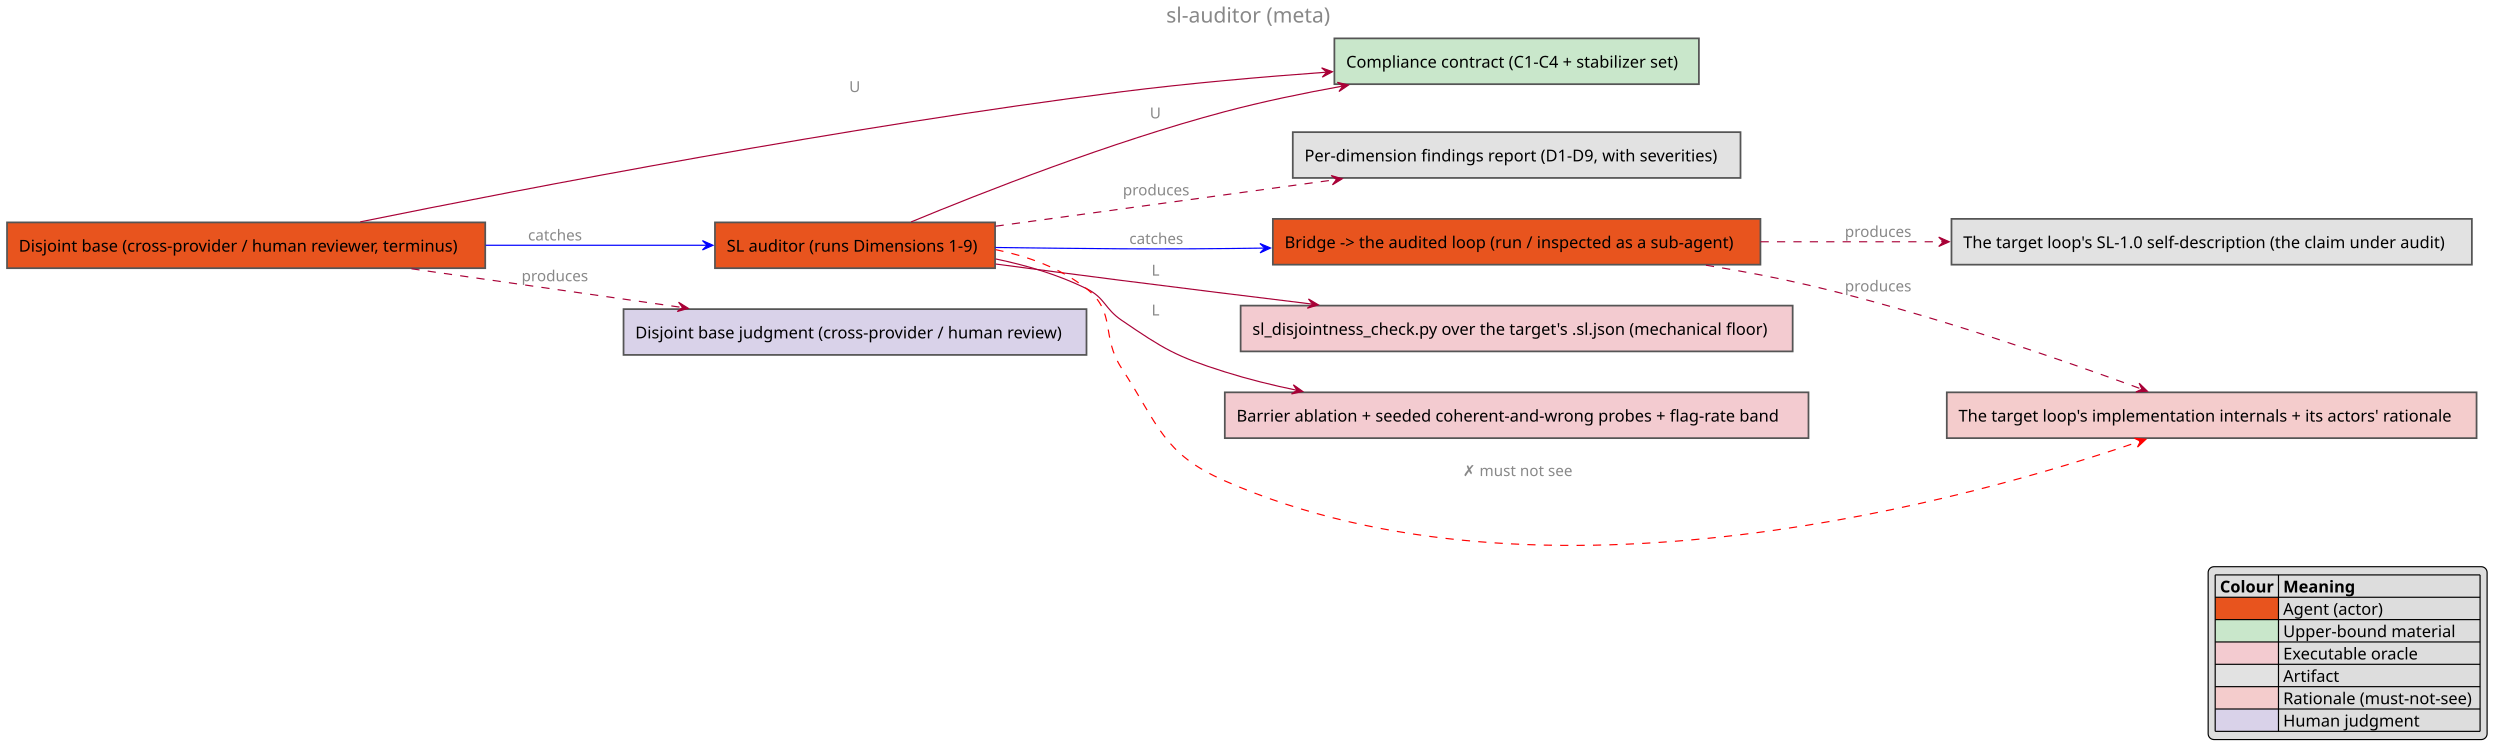
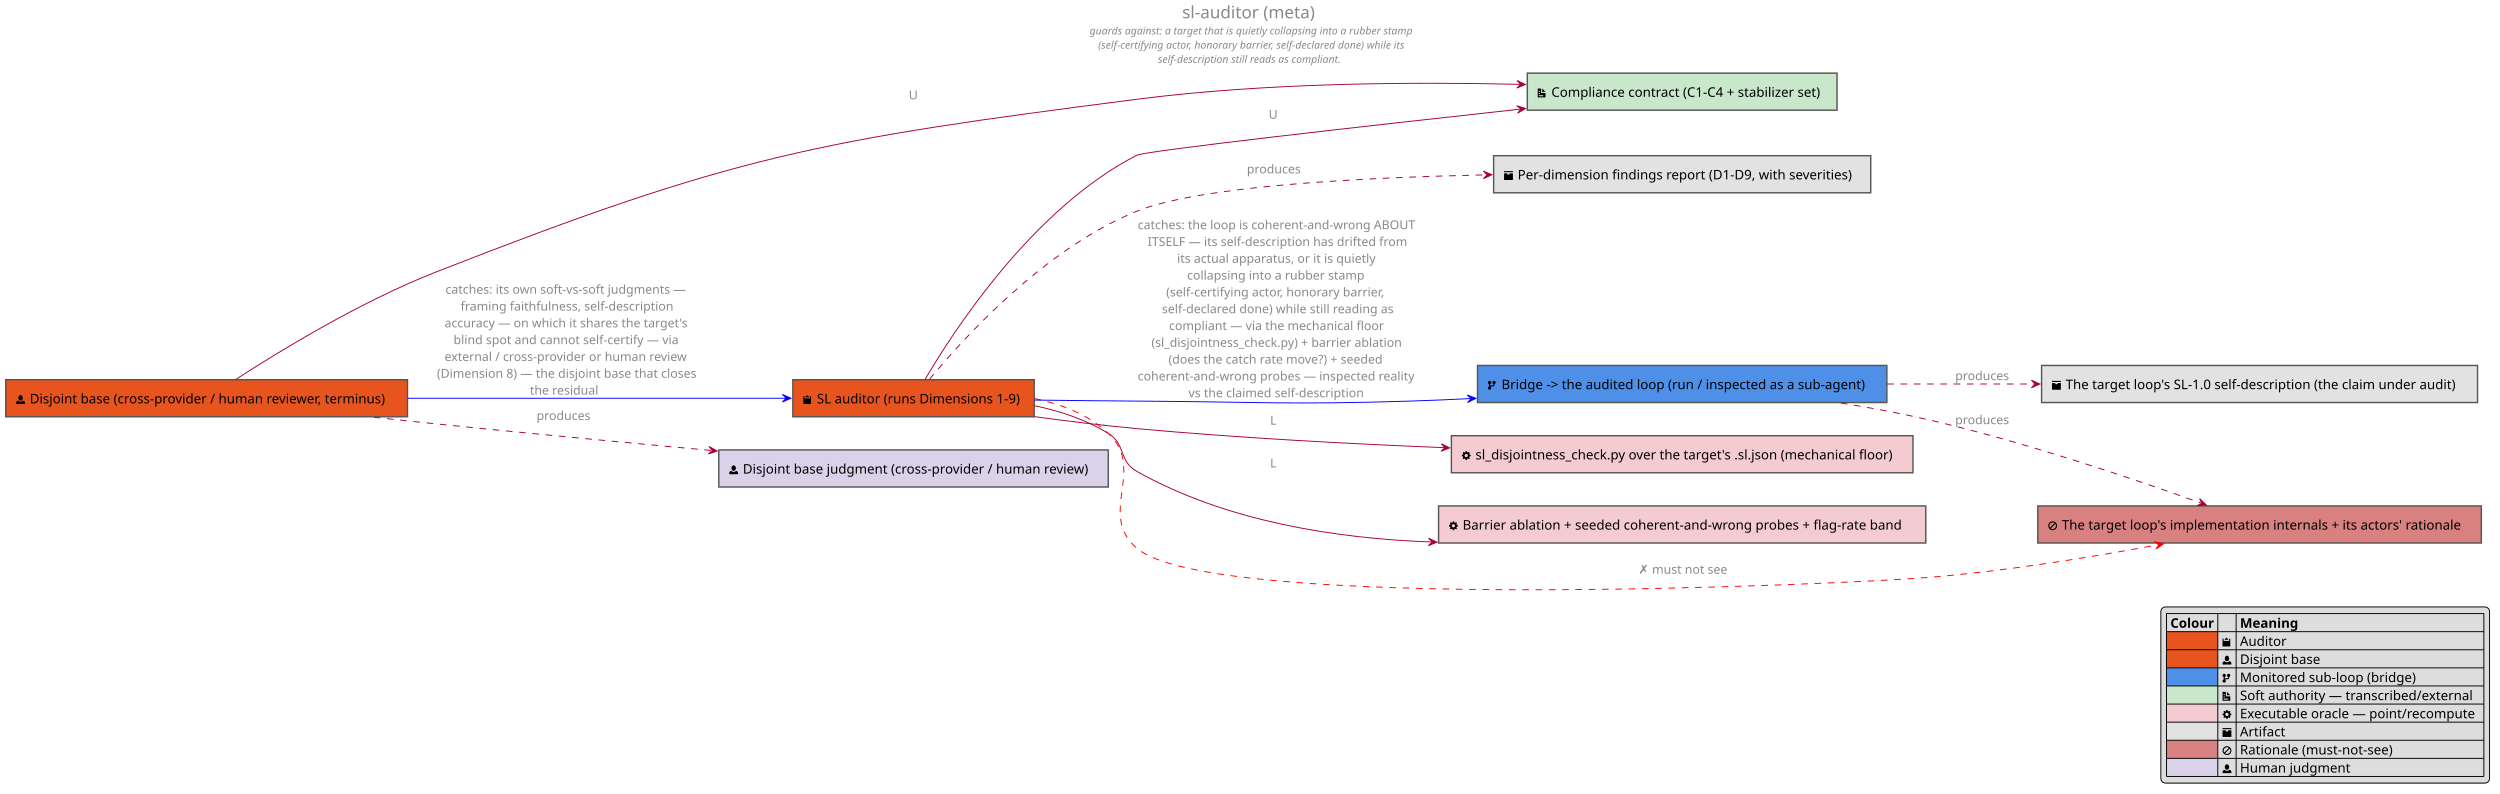
- <svg xmlns="http://www.w3.org/2000/svg" contentScriptType="application/ecmascript" contentStyleType="text/css" height="641px" preserveAspectRatio="none" style="width:2133px;height:641px;" version="1.1" viewBox="0 0 2133 641" width="2133px" zoomAndPan="magnify">
+ <svg xmlns="http://www.w3.org/2000/svg" contentScriptType="application/ecmascript" contentStyleType="text/css" height="836px" preserveAspectRatio="none" style="width:2634px;height:836px;" version="1.1" viewBox="0 0 2634 836" width="2634px" zoomAndPan="magnify">
  <defs />
  <g>
-     <text fill="#888888" font-family="sans-serif" font-size="18" lengthAdjust="spacingAndGlyphs" textLength="141" x="995" y="19.242">sl-auditor (meta)</text>
-     <rect fill="#E8541E" height="39.068" style="stroke: #555555; stroke-width: 1.5;" width="239" x="610" y="189.746" />
-     <text fill="#000000" font-family="sans-serif" font-size="14" lengthAdjust="spacingAndGlyphs" textLength="219" x="620" y="214.712">SL auditor (runs Dimensions 1-9)</text>
-     <rect fill="#E8541E" height="39.068" style="stroke: #555555; stroke-width: 1.5;" width="416" x="1086" y="186.746" />
-     <text fill="#000000" font-family="sans-serif" font-size="14" lengthAdjust="spacingAndGlyphs" textLength="396" x="1096" y="211.712">Bridge -&gt; the audited loop (run / inspected as a sub-agent)</text>
-     <rect fill="#E8541E" height="39.068" style="stroke: #555555; stroke-width: 1.5;" width="408" x="6" y="189.746" />
-     <text fill="#000000" font-family="sans-serif" font-size="14" lengthAdjust="spacingAndGlyphs" textLength="388" x="16" y="214.712">Disjoint base (cross-provider / human reviewer, terminus)</text>
-     <rect fill="#C9E7CB" height="39.068" style="stroke: #555555; stroke-width: 1.5;" width="311" x="1138.5" y="32.746" />
-     <text fill="#000000" font-family="sans-serif" font-size="14" lengthAdjust="spacingAndGlyphs" textLength="291" x="1148.5" y="57.712">Compliance contract (C1-C4 + stabilizer set)</text>
-     <rect fill="#F3CBD0" height="39.068" style="stroke: #555555; stroke-width: 1.5;" width="471" x="1058.5" y="260.746" />
-     <text fill="#000000" font-family="sans-serif" font-size="14" lengthAdjust="spacingAndGlyphs" textLength="451" x="1068.5" y="285.712">sl_disjointness_check.py over the target's .sl.json (mechanical floor)</text>
-     <rect fill="#F3CBD0" height="39.068" style="stroke: #555555; stroke-width: 1.5;" width="498" x="1045" y="334.746" />
-     <text fill="#000000" font-family="sans-serif" font-size="14" lengthAdjust="spacingAndGlyphs" textLength="478" x="1055" y="359.712">Barrier ablation + seeded coherent-and-wrong probes + flag-rate band</text>
-     <rect fill="#E2E2E2" height="39.068" style="stroke: #555555; stroke-width: 1.5;" width="444" x="1665" y="186.746" />
-     <text fill="#000000" font-family="sans-serif" font-size="14" lengthAdjust="spacingAndGlyphs" textLength="424" x="1675" y="211.712">The target loop's SL-1.0 self-description (the claim under audit)</text>
-     <rect fill="#F4CCCC" height="39.068" style="stroke: #555555; stroke-width: 1.5;" width="452" x="1661" y="334.746" />
-     <text fill="#000000" font-family="sans-serif" font-size="14" lengthAdjust="spacingAndGlyphs" textLength="432" x="1671" y="359.712">The target loop's implementation internals + its actors' rationale</text>
-     <rect fill="#E2E2E2" height="39.068" style="stroke: #555555; stroke-width: 1.5;" width="382" x="1103" y="112.746" />
-     <text fill="#000000" font-family="sans-serif" font-size="14" lengthAdjust="spacingAndGlyphs" textLength="362" x="1113" y="137.712">Per-dimension findings report (D1-D9, with severities)</text>
-     <rect fill="#D9D2E9" height="39.068" style="stroke: #555555; stroke-width: 1.5;" width="395" x="532" y="263.746" />
-     <text fill="#000000" font-family="sans-serif" font-size="14" lengthAdjust="spacingAndGlyphs" textLength="375" x="542" y="288.712">Disjoint base judgment (cross-provider / human review)</text>
-     <path d="M777.36,189.346 C838.09,164.196 947.76,121.116 1045,95.276 C1077.3,86.696 1112.44,79.396 1145.84,73.396 " fill="none" id="A_auditor-&gt;S_compliance_contract" style="stroke: #A80036; stroke-width: 1.0;" />
-     <polygon fill="#A80036" points="1150.56,72.556,1140.994,70.211,1145.639,73.44,1142.409,78.085,1150.56,72.556" style="stroke: #A80036; stroke-width: 1.0;" />
-     <text fill="#888888" font-family="sans-serif" font-size="13" lengthAdjust="spacingAndGlyphs" textLength="10" x="981" y="101.003">U</text>
-     <path d="M849.49,225.266 C884.15,229.866 922.08,234.836 957,239.276 C1009.94,246.016 1067.6,253.126 1119.97,259.506 " fill="none" id="A_auditor-&gt;S_disjointness_checker" style="stroke: #A80036; stroke-width: 1.0;" />
-     <polygon fill="#A80036" points="1124.82,260.096,1116.364,255.046,1119.856,259.497,1115.406,262.989,1124.82,260.096" style="stroke: #A80036; stroke-width: 1.0;" />
-     <text fill="#888888" font-family="sans-serif" font-size="13" lengthAdjust="spacingAndGlyphs" textLength="7" x="982.5" y="235.173">L</text>
-     <path d="M849.48,220.916 C875.9,226.406 903.12,234.466 927,246.276 C943.08,254.236 942.18,263.176 957,273.276 C993.13,297.906 1003.3,304.106 1045,317.276 C1064.74,323.506 1085.71,328.706 1106.76,333.036 " fill="none" id="A_auditor-&gt;S_calibration_probes" style="stroke: #A80036; stroke-width: 1.0;" />
-     <polygon fill="#A80036" points="1111.51,333.986,1103.476,328.289,1106.608,333,1101.898,336.132,1111.51,333.986" style="stroke: #A80036; stroke-width: 1.0;" />
-     <text fill="#888888" font-family="sans-serif" font-size="13" lengthAdjust="spacingAndGlyphs" textLength="7" x="982.5" y="269.173">L</text>
-     <path d="M849.45,192.996 C934.23,181.386 1048.92,165.686 1140.44,153.156 " fill="none" id="A_auditor-&gt;S_audit_report" style="stroke: #A80036; stroke-width: 1.0; stroke-dasharray: 7.0,7.0;" />
-     <polygon fill="#A80036" points="1145.21,152.506,1135.754,149.754,1140.255,153.179,1136.83,157.681,1145.21,152.506" style="stroke: #A80036; stroke-width: 1.0;" />
-     <text fill="#888888" font-family="sans-serif" font-size="13" lengthAdjust="spacingAndGlyphs" textLength="56" x="958" y="166.673">produces</text>
-     <path d="M1502.12,206.276 C1552.64,206.276 1606.95,206.276 1658.37,206.276 " fill="none" id="A_target_loop-&gt;S_target_self_description" style="stroke: #A80036; stroke-width: 1.0; stroke-dasharray: 7.0,7.0;" />
-     <polygon fill="#A80036" points="1663.11,206.276,1654.11,202.276,1658.11,206.276,1654.11,210.276,1663.11,206.276" style="stroke: #A80036; stroke-width: 1.0;" />
-     <text fill="#888888" font-family="sans-serif" font-size="13" lengthAdjust="spacingAndGlyphs" textLength="56" x="1574" y="202.173">produces</text>
-     <path d="M1455.49,226.266 C1484.77,231.026 1514.92,236.686 1543,243.276 C1644.88,267.186 1760,307.216 1827.6,332.106 " fill="none" id="A_target_loop-&gt;S_target_internals" style="stroke: #A80036; stroke-width: 1.0; stroke-dasharray: 7.0,7.0;" />
-     <polygon fill="#A80036" points="1832.17,333.796,1825.111,326.928,1827.479,332.065,1822.342,334.434,1832.17,333.796" style="stroke: #A80036; stroke-width: 1.0;" />
-     <text fill="#888888" font-family="sans-serif" font-size="13" lengthAdjust="spacingAndGlyphs" textLength="56" x="1574" y="248.633">produces</text>
-     <path d="M307.41,189.266 C449.14,160.566 722.33,107.886 957,78.276 C1013.87,71.096 1076.43,65.606 1131.98,61.566 " fill="none" id="A_disjoint_base-&gt;S_compliance_contract" style="stroke: #A80036; stroke-width: 1.0;" />
-     <polygon fill="#A80036" points="1136.86,61.206,1127.597,57.859,1131.873,61.563,1128.169,65.839,1136.86,61.206" style="stroke: #A80036; stroke-width: 1.0;" />
-     <text fill="#888888" font-family="sans-serif" font-size="13" lengthAdjust="spacingAndGlyphs" textLength="10" x="724.5" y="78.543">U</text>
-     <path d="M351.04,229.306 C422.81,239.566 510.14,252.056 582.71,262.426 " fill="none" id="A_disjoint_base-&gt;S_disjoint_review" style="stroke: #A80036; stroke-width: 1.0; stroke-dasharray: 7.0,7.0;" />
-     <polygon fill="#A80036" points="587.3,263.086,578.95,257.863,582.349,262.385,577.828,265.784,587.3,263.086" style="stroke: #A80036; stroke-width: 1.0;" />
-     <text fill="#888888" font-family="sans-serif" font-size="13" lengthAdjust="spacingAndGlyphs" textLength="56" x="445" y="239.953">produces</text>
-     <path d="M849.3,212.956 C877.04,218.616 904.9,228.746 927,246.276 C952.88,266.806 938.93,286.626 957,314.276 C988.66,362.736 992.02,386.966 1045,410.276 C1316.16,529.556 1684.38,425.166 1826.58,376.266 " fill="none" id="A_auditor-&gt;S_target_internals" style="stroke: #FF0000; stroke-width: 1.0; stroke-dasharray: 7.0,7.0;" />
-     <polygon fill="#FF0000" points="1830.93,374.756,1821.117,373.914,1826.204,376.388,1823.729,381.475,1830.93,374.756" style="stroke: #FF0000; stroke-width: 1.0;" />
-     <text fill="#888888" font-family="sans-serif" font-size="13" lengthAdjust="spacingAndGlyphs" textLength="92" x="1248" y="406.173">✗ must not see</text>
-     <path d="M849.22,211.146 C883.96,211.616 922,212.046 957,212.276 C996.46,212.536 1038.52,212.246 1079.05,211.666 " fill="none" id="A_auditor-&gt;A_target_loop" style="stroke: #0000FF; stroke-width: 1.0;" />
-     <polygon fill="#0000FF" points="1084.03,211.596,1074.963,207.751,1079.031,211.681,1075.1,215.75,1084.03,211.596" style="stroke: #0000FF; stroke-width: 1.0;" />
-     <text fill="#888888" font-family="sans-serif" font-size="13" lengthAdjust="spacingAndGlyphs" textLength="45" x="963.5" y="208.173">catches</text>
-     <path d="M414.42,209.276 C478.18,209.276 546.65,209.276 603.33,209.276 " fill="none" id="A_disjoint_base-&gt;A_auditor" style="stroke: #0000FF; stroke-width: 1.0;" />
-     <polygon fill="#0000FF" points="608.32,209.276,599.32,205.276,603.32,209.276,599.32,213.276,608.32,209.276" style="stroke: #0000FF; stroke-width: 1.0;" />
-     <text fill="#888888" font-family="sans-serif" font-size="13" lengthAdjust="spacingAndGlyphs" textLength="45" x="450.5" y="205.173">catches</text>
-     <rect fill="#DDDDDD" height="147.475" rx="5" ry="5" style="stroke: #000000; stroke-width: 1.0;" width="238" x="1884" y="483.516" />
-     <text fill="#000000" font-family="sans-serif" font-size="14" font-weight="bold" lengthAdjust="spacingAndGlyphs" textLength="46" x="1894" y="505.482">Colour</text>
-     <text fill="#000000" font-family="sans-serif" font-size="14" font-weight="bold" lengthAdjust="spacingAndGlyphs" textLength="60" x="1948" y="505.482">Meaning</text>
-     <rect fill="#E8541E" height="19.068" style="stroke: none; stroke-width: 1.0;" width="54" x="1890" y="509.584" />
-     <text fill="#000000" font-family="sans-serif" font-size="14" lengthAdjust="spacingAndGlyphs" textLength="0" x="1894" y="524.55" />
-     <text fill="#000000" font-family="sans-serif" font-size="14" lengthAdjust="spacingAndGlyphs" textLength="86" x="1948" y="524.55">Agent (actor)</text>
-     <rect fill="#C9E7CB" height="19.068" style="stroke: none; stroke-width: 1.0;" width="54" x="1890" y="528.652" />
-     <text fill="#000000" font-family="sans-serif" font-size="14" lengthAdjust="spacingAndGlyphs" textLength="0" x="1894" y="543.618" />
-     <text fill="#000000" font-family="sans-serif" font-size="14" lengthAdjust="spacingAndGlyphs" textLength="151" x="1948" y="543.618">Upper-bound material</text>
-     <rect fill="#F3CBD0" height="19.068" style="stroke: none; stroke-width: 1.0;" width="54" x="1890" y="547.72" />
-     <text fill="#000000" font-family="sans-serif" font-size="14" lengthAdjust="spacingAndGlyphs" textLength="0" x="1894" y="562.686" />
-     <text fill="#000000" font-family="sans-serif" font-size="14" lengthAdjust="spacingAndGlyphs" textLength="118" x="1948" y="562.686">Executable oracle</text>
-     <rect fill="#E2E2E2" height="19.068" style="stroke: none; stroke-width: 1.0;" width="54" x="1890" y="566.788" />
-     <text fill="#000000" font-family="sans-serif" font-size="14" lengthAdjust="spacingAndGlyphs" textLength="0" x="1894" y="581.753" />
-     <text fill="#000000" font-family="sans-serif" font-size="14" lengthAdjust="spacingAndGlyphs" textLength="49" x="1948" y="581.753">Artifact</text>
-     <rect fill="#F4CCCC" height="19.068" style="stroke: none; stroke-width: 1.0;" width="54" x="1890" y="585.855" />
-     <text fill="#000000" font-family="sans-serif" font-size="14" lengthAdjust="spacingAndGlyphs" textLength="0" x="1894" y="600.821" />
-     <text fill="#000000" font-family="sans-serif" font-size="14" lengthAdjust="spacingAndGlyphs" textLength="164" x="1948" y="600.821">Rationale (must-not-see)</text>
-     <rect fill="#D9D2E9" height="19.068" style="stroke: none; stroke-width: 1.0;" width="54" x="1890" y="604.923" />
-     <text fill="#000000" font-family="sans-serif" font-size="14" lengthAdjust="spacingAndGlyphs" textLength="0" x="1894" y="619.889" />
-     <text fill="#000000" font-family="sans-serif" font-size="14" lengthAdjust="spacingAndGlyphs" textLength="119" x="1948" y="619.889">Human judgment</text>
-     <line style="stroke: #000000; stroke-width: 1.0;" x1="1890" x2="2116" y1="490.516" y2="490.516" />
-     <line style="stroke: #000000; stroke-width: 1.0;" x1="1890" x2="2116" y1="509.584" y2="509.584" />
-     <line style="stroke: #000000; stroke-width: 1.0;" x1="1890" x2="2116" y1="528.652" y2="528.652" />
-     <line style="stroke: #000000; stroke-width: 1.0;" x1="1890" x2="2116" y1="547.72" y2="547.72" />
-     <line style="stroke: #000000; stroke-width: 1.0;" x1="1890" x2="2116" y1="566.788" y2="566.788" />
-     <line style="stroke: #000000; stroke-width: 1.0;" x1="1890" x2="2116" y1="585.855" y2="585.855" />
-     <line style="stroke: #000000; stroke-width: 1.0;" x1="1890" x2="2116" y1="604.923" y2="604.923" />
-     <line style="stroke: #000000; stroke-width: 1.0;" x1="1890" x2="2116" y1="623.991" y2="623.991" />
-     <line style="stroke: #000000; stroke-width: 1.0;" x1="1890" x2="1890" y1="490.516" y2="623.991" />
-     <line style="stroke: #000000; stroke-width: 1.0;" x1="1944" x2="1944" y1="490.516" y2="623.991" />
-     <line style="stroke: #000000; stroke-width: 1.0;" x1="2116" x2="2116" y1="490.516" y2="623.991" />
+     <text fill="#888888" font-family="sans-serif" font-size="18" lengthAdjust="spacingAndGlyphs" textLength="141" x="1245.5" y="19.242">sl-auditor (meta)</text>
+     <text fill="#888888" font-family="sans-serif" font-size="11" font-style="italic" lengthAdjust="spacingAndGlyphs" textLength="336" x="1148" y="36.275">guards against: a target that is quietly collapsing into a rubber stamp</text>
+     <text fill="#888888" font-family="sans-serif" font-size="11" font-style="italic" lengthAdjust="spacingAndGlyphs" textLength="318" x="1157" y="51.257">(self-certifying actor, honorary barrier, self-declared done) while its</text>
+     <text fill="#888888" font-family="sans-serif" font-size="11" font-style="italic" lengthAdjust="spacingAndGlyphs" textLength="192" x="1220" y="66.239">self-description still reads as compliant.</text>
+     <rect fill="#E8541E" height="39.068" style="stroke: #555555; stroke-width: 1.5;" width="254.333" x="835.33" y="400.051" />
+     <path d="M850.413,416.286 C850.087,416.286 849.83,416.543 849.83,416.869 L849.83,417.453 L848.955,417.453 C848.792,417.453 848.663,417.581 848.663,417.744 L848.663,418.619 L852.163,418.619 L852.163,417.744 C852.163,417.581 852.035,417.453 851.872,417.453 L850.997,417.453 L850.997,416.869 C850.997,416.543 850.74,416.286 850.413,416.286 M846.622,417.453 C846.458,417.453 846.33,417.581 846.33,417.744 L846.33,425.328 C846.33,425.491 846.458,425.619 846.622,425.619 L854.205,425.619 C854.368,425.619 854.497,425.491 854.497,425.328 L854.497,417.744 C854.497,417.581 854.368,417.453 854.205,417.453 L853.33,417.453 L853.33,419.786 L847.497,419.786 L847.497,417.453 L846.622,417.453 " fill="#000000" style="stroke: ; stroke-width: 0.0; stroke-dasharray: ;" />
+     <text fill="#000000" font-family="sans-serif" font-size="14" lengthAdjust="spacingAndGlyphs" textLength="219" x="860.663" y="425.017">SL auditor (runs Dimensions 1-9)</text>
+     <rect fill="#4E8FE8" height="39.068" style="stroke: #555555; stroke-width: 1.5;" width="431.333" x="1556.67" y="385.051" />
+     <path d="M1569.42,401.286 C1568.454,401.286 1567.67,402.07 1567.67,403.036 C1567.67,403.801 1568.153,404.438 1568.837,404.676 L1568.837,407.229 C1568.153,407.467 1567.67,408.104 1567.67,408.869 C1567.67,409.835 1568.454,410.619 1569.42,410.619 C1570.386,410.619 1571.17,409.835 1571.17,408.869 C1571.17,408.175 1570.772,407.585 1570.185,407.301 C1570.29,407.196 1570.425,407.119 1570.587,407.119 L1572.92,407.119 C1573.88,407.119 1574.67,406.33 1574.67,405.369 L1574.67,404.676 C1575.354,404.438 1575.837,403.801 1575.837,403.036 C1575.837,402.07 1575.053,401.286 1574.087,401.286 C1573.121,401.286 1572.337,402.07 1572.337,403.036 C1572.337,403.801 1572.82,404.438 1573.503,404.676 L1573.503,405.369 C1573.503,405.693 1573.243,405.953 1572.92,405.953 L1570.587,405.953 C1570.387,405.953 1570.183,405.999 1570.003,406.062 L1570.003,404.676 C1570.687,404.438 1571.17,403.801 1571.17,403.036 C1571.17,402.07 1570.386,401.286 1569.42,401.286 " fill="#000000" style="stroke: ; stroke-width: 0.0; stroke-dasharray: ;" />
+     <text fill="#000000" font-family="sans-serif" font-size="14" lengthAdjust="spacingAndGlyphs" textLength="396" x="1582.003" y="410.017">Bridge -&gt; the audited loop (run / inspected as a sub-agent)</text>
+     <rect fill="#E8541E" height="39.068" style="stroke: #555555; stroke-width: 1.5;" width="423.333" x="6" y="400.051" />
+     <path d="M21.667,416.286 C20.378,416.286 19.333,417.592 19.333,419.203 C19.333,420.814 20.378,422.119 21.667,422.119 C22.956,422.119 24,420.814 24,419.203 C24,417.592 22.956,416.286 21.667,416.286 M19.224,422.119 C17.975,422.166 17,423.193 17,424.453 L17,425.619 L26.333,425.619 L26.333,424.453 C26.333,423.193 25.358,422.166 24.11,422.119 C23.48,422.831 22.612,423.286 21.667,423.286 C20.722,423.286 19.854,422.831 19.224,422.119 " fill="#000000" style="stroke: ; stroke-width: 0.0; stroke-dasharray: ;" />
+     <text fill="#000000" font-family="sans-serif" font-size="14" lengthAdjust="spacingAndGlyphs" textLength="388" x="31.333" y="425.017">Disjoint base (cross-provider / human reviewer, terminus)</text>
+     <rect fill="#C9E7CB" height="39.068" style="stroke: #555555; stroke-width: 1.5;" width="326.333" x="1609.17" y="77.052" />
+     <path d="M1620.17,93.286 L1620.17,102.619 L1628.337,102.619 L1628.337,97.953 L1623.67,97.953 L1623.67,93.286 L1620.17,93.286 M1624.837,93.286 L1624.837,96.786 L1628.337,96.786 L1624.837,93.286 M1621.337,95.619 L1622.503,95.619 L1622.503,96.786 L1621.337,96.786 L1621.337,95.619 M1621.337,97.953 L1622.503,97.953 L1622.503,99.119 L1621.337,99.119 L1621.337,97.953 M1621.337,100.286 L1626.003,100.286 L1626.003,101.453 L1621.337,101.453 L1621.337,100.286 " fill="#000000" style="stroke: ; stroke-width: 0.0; stroke-dasharray: ;" />
+     <text fill="#000000" font-family="sans-serif" font-size="14" lengthAdjust="spacingAndGlyphs" textLength="291" x="1634.503" y="102.017">Compliance contract (C1-C4 + stabilizer set)</text>
+     <rect fill="#F3CBD0" height="39.068" style="stroke: #555555; stroke-width: 1.5;" width="486.333" x="1529.17" y="459.051" />
+     <path d="M1544.253,475.286 L1543.67,476.672 L1543.342,476.818 L1541.956,476.235 L1541.117,477.073 L1541.701,478.459 L1541.555,478.787 L1540.169,479.371 L1540.169,480.537 L1541.555,481.121 L1541.701,481.486 L1541.117,482.834 L1541.956,483.673 L1543.342,483.09 L1543.67,483.236 L1544.253,484.622 L1545.42,484.622 L1546.003,483.236 L1546.331,483.09 L1547.717,483.673 L1548.556,482.834 L1547.973,481.448 L1548.119,481.121 L1549.505,480.537 L1549.505,479.371 L1548.119,478.787 L1547.973,478.459 L1548.52,477.073 L1547.717,476.235 L1546.331,476.818 L1546.003,476.672 L1545.42,475.286 L1544.253,475.286 M1544.837,478.203 C1545.805,478.203 1546.587,478.984 1546.587,479.953 C1546.587,480.921 1545.805,481.703 1544.837,481.703 C1543.868,481.703 1543.087,480.921 1543.087,479.953 C1543.087,478.984 1543.868,478.203 1544.837,478.203 " fill="#000000" style="stroke: ; stroke-width: 0.0; stroke-dasharray: ;" />
+     <text fill="#000000" font-family="sans-serif" font-size="14" lengthAdjust="spacingAndGlyphs" textLength="451" x="1554.503" y="484.017">sl_disjointness_check.py over the target's .sl.json (mechanical floor)</text>
+     <rect fill="#F3CBD0" height="39.068" style="stroke: #555555; stroke-width: 1.5;" width="513.333" x="1515.67" y="533.052" />
+     <path d="M1530.753,549.286 L1530.17,550.672 L1529.842,550.818 L1528.456,550.235 L1527.617,551.073 L1528.201,552.459 L1528.055,552.787 L1526.669,553.371 L1526.669,554.537 L1528.055,555.121 L1528.201,555.486 L1527.617,556.834 L1528.456,557.673 L1529.842,557.09 L1530.17,557.236 L1530.753,558.622 L1531.92,558.622 L1532.503,557.236 L1532.831,557.09 L1534.217,557.673 L1535.056,556.834 L1534.473,555.448 L1534.619,555.121 L1536.005,554.537 L1536.005,553.371 L1534.619,552.787 L1534.473,552.459 L1535.02,551.073 L1534.217,550.235 L1532.831,550.818 L1532.503,550.672 L1531.92,549.286 L1530.753,549.286 M1531.337,552.203 C1532.305,552.203 1533.087,552.984 1533.087,553.953 C1533.087,554.921 1532.305,555.703 1531.337,555.703 C1530.368,555.703 1529.587,554.921 1529.587,553.953 C1529.587,552.984 1530.368,552.203 1531.337,552.203 " fill="#000000" style="stroke: ; stroke-width: 0.0; stroke-dasharray: ;" />
+     <text fill="#000000" font-family="sans-serif" font-size="14" lengthAdjust="spacingAndGlyphs" textLength="478" x="1541.003" y="558.017">Barrier ablation + seeded coherent-and-wrong probes + flag-rate band</text>
+     <rect fill="#E2E2E2" height="39.068" style="stroke: #555555; stroke-width: 1.5;" width="459.333" x="2151" y="385.051" />
+     <path d="M2162,401.286 L2162,402.453 L2171.333,402.453 L2171.333,401.286 L2162,401.286 M2162,403.619 L2162,410.51 C2162,410.58 2162.04,410.619 2162.11,410.619 L2171.225,410.619 C2171.295,410.619 2171.334,410.58 2171.334,410.51 L2171.334,403.619 L2167.871,403.619 L2167.871,404.822 L2165.501,404.822 L2165.501,403.619 L2162.001,403.619 " fill="#000000" style="stroke: ; stroke-width: 0.0; stroke-dasharray: ;" />
+     <text fill="#000000" font-family="sans-serif" font-size="14" lengthAdjust="spacingAndGlyphs" textLength="424" x="2176.333" y="410.017">The target loop's SL-1.0 self-description (the claim under audit)</text>
+     <rect fill="#D98080" height="39.068" style="stroke: #555555; stroke-width: 1.5;" width="467.333" x="2147" y="533.052" />
+     <path d="M2162.667,549.286 C2160.097,549.286 2158,551.383 2158,553.953 C2158,556.523 2160.097,558.619 2162.667,558.619 C2165.237,558.619 2167.333,556.523 2167.333,553.953 C2167.333,551.383 2165.237,549.286 2162.667,549.286 M2162.667,550.453 C2163.431,550.453 2164.134,550.697 2164.708,551.11 L2159.822,555.996 C2159.41,555.422 2159.166,554.718 2159.166,553.954 C2159.166,552.014 2160.725,550.454 2162.666,550.454 M2165.51,551.912 C2165.922,552.486 2166.167,553.19 2166.167,553.954 C2166.167,555.894 2164.607,557.454 2162.667,557.454 C2161.903,557.454 2161.199,557.21 2160.625,556.797 L2165.511,551.911 " fill="#000000" style="stroke: ; stroke-width: 0.0; stroke-dasharray: ;" />
+     <text fill="#000000" font-family="sans-serif" font-size="14" lengthAdjust="spacingAndGlyphs" textLength="432" x="2172.333" y="558.017">The target loop's implementation internals + its actors' rationale</text>
+     <rect fill="#E2E2E2" height="39.068" style="stroke: #555555; stroke-width: 1.5;" width="397.333" x="1573.67" y="164.052" />
+     <path d="M1584.67,180.286 L1584.67,181.453 L1594.003,181.453 L1594.003,180.286 L1584.67,180.286 M1584.67,182.619 L1584.67,189.51 C1584.67,189.58 1584.71,189.619 1584.78,189.619 L1593.895,189.619 C1593.965,189.619 1594.005,189.58 1594.005,189.51 L1594.005,182.619 L1590.541,182.619 L1590.541,183.822 L1588.171,183.822 L1588.171,182.619 L1584.671,182.619 " fill="#000000" style="stroke: ; stroke-width: 0.0; stroke-dasharray: ;" />
+     <text fill="#000000" font-family="sans-serif" font-size="14" lengthAdjust="spacingAndGlyphs" textLength="362" x="1599.003" y="189.017">Per-dimension findings report (D1-D9, with severities)</text>
+     <rect fill="#D9D2E9" height="39.068" style="stroke: #555555; stroke-width: 1.5;" width="410.333" x="757.33" y="474.051" />
+     <path d="M772.997,490.286 C771.707,490.286 770.663,491.592 770.663,493.203 C770.663,494.814 771.707,496.119 772.997,496.119 C774.286,496.119 775.33,494.814 775.33,493.203 C775.33,491.592 774.286,490.286 772.997,490.286 M770.554,496.119 C769.305,496.166 768.33,497.193 768.33,498.453 L768.33,499.619 L777.663,499.619 L777.663,498.453 C777.663,497.193 776.688,496.166 775.44,496.119 C774.81,496.831 773.942,497.286 772.997,497.286 C772.052,497.286 771.184,496.831 770.554,496.119 " fill="#000000" style="stroke: ; stroke-width: 0.0; stroke-dasharray: ;" />
+     <text fill="#000000" font-family="sans-serif" font-size="14" lengthAdjust="spacingAndGlyphs" textLength="375" x="782.663" y="499.017">Disjoint base judgment (cross-provider / human review)</text>
+     <path d="M974.59,399.851 C1003.71,350.161 1087.75,219.851 1197.67,163.591 C1206.75,158.941 1436.58,133.071 1602.53,114.882 " fill="none" id="A_auditor-&gt;S_compliance_contract" style="stroke: #A80036; stroke-width: 1.0;" />
+     <polygon fill="#A80036" points="1607.39,114.352,1598.009,111.352,1602.419,114.894,1598.877,119.305,1607.39,114.352" style="stroke: #A80036; stroke-width: 1.0;" />
+     <text fill="#888888" font-family="sans-serif" font-size="13" lengthAdjust="spacingAndGlyphs" textLength="10" x="1336.67" y="125.148">U</text>
+     <path d="M1089.96,438.962 C1124.79,443.721 1162.63,448.372 1197.67,451.591 C1303.92,461.332 1421.57,467.642 1522.54,471.692 " fill="none" id="A_auditor-&gt;S_disjointness_checker" style="stroke: #A80036; stroke-width: 1.0;" />
+     <polygon fill="#A80036" points="1527.35,471.892,1518.517,467.535,1522.354,471.692,1518.197,475.529,1527.35,471.892" style="stroke: #A80036; stroke-width: 1.0;" />
+     <text fill="#888888" font-family="sans-serif" font-size="13" lengthAdjust="spacingAndGlyphs" textLength="7" x="1338.17" y="447.488">L</text>
+     <path d="M1090.09,427.462 C1117.1,433.161 1144.45,442.252 1167.67,456.591 C1186.57,468.262 1178.3,485.692 1197.67,496.591 C1290.9,549.021 1406.28,567.432 1509.07,571.091 " fill="none" id="A_auditor-&gt;S_calibration_probes" style="stroke: #A80036; stroke-width: 1.0;" />
+     <polygon fill="#A80036" points="1513.99,571.251,1505.12,566.97,1508.993,571.094,1504.869,574.966,1513.99,571.251" style="stroke: #A80036; stroke-width: 1.0;" />
+     <text fill="#888888" font-family="sans-serif" font-size="13" lengthAdjust="spacingAndGlyphs" textLength="7" x="1338.17" y="492.488">L</text>
+     <path d="M979.35,399.582 C1013.83,357.791 1100.37,261.861 1197.67,222.591 C1262.82,196.292 1429.77,187.121 1566.87,184.191 " fill="none" id="A_auditor-&gt;S_audit_report" style="stroke: #A80036; stroke-width: 1.0; stroke-dasharray: 7.0,7.0;" />
+     <polygon fill="#A80036" points="1571.86,184.091,1562.782,180.272,1566.861,184.191,1562.942,188.271,1571.86,184.091" style="stroke: #A80036; stroke-width: 1.0;" />
+     <text fill="#888888" font-family="sans-serif" font-size="13" lengthAdjust="spacingAndGlyphs" textLength="56" x="1313.67" y="182.679">produces</text>
+     <path d="M1988.38,404.591 C2038.94,404.591 2093.08,404.591 2144.47,404.591 " fill="none" id="A_target_loop-&gt;S_target_self_description" style="stroke: #A80036; stroke-width: 1.0; stroke-dasharray: 7.0,7.0;" />
+     <polygon fill="#A80036" points="2149.21,404.591,2140.21,400.591,2144.21,404.591,2140.21,408.591,2149.21,404.591" style="stroke: #A80036; stroke-width: 1.0;" />
+     <text fill="#888888" font-family="sans-serif" font-size="13" lengthAdjust="spacingAndGlyphs" textLength="56" x="2060" y="400.488">produces</text>
+     <path d="M1939.44,424.611 C1969.41,429.361 2000.26,435.002 2029,441.591 C2133.08,465.421 2250.79,505.471 2319.93,530.391 " fill="none" id="A_target_loop-&gt;S_target_internals" style="stroke: #A80036; stroke-width: 1.0; stroke-dasharray: 7.0,7.0;" />
+     <polygon fill="#A80036" points="2324.63,532.091,2317.521,525.276,2319.927,530.395,2314.807,532.801,2324.63,532.091" style="stroke: #A80036; stroke-width: 1.0;" />
+     <text fill="#888888" font-family="sans-serif" font-size="13" lengthAdjust="spacingAndGlyphs" textLength="56" x="2060" y="446.918">produces</text>
+     <path d="M248.55,399.671 C292.84,370.952 379.32,317.921 459.33,286.591 C774.03,163.341 862.45,147.672 1197.67,104.591 C1332.92,87.201 1487.59,86.132 1602.22,88.891 " fill="none" id="A_disjoint_base-&gt;S_compliance_contract" style="stroke: #A80036; stroke-width: 1.0;" />
+     <polygon fill="#A80036" points="1607.16,89.011,1598.266,84.781,1602.162,88.883,1598.06,92.779,1607.16,89.011" style="stroke: #A80036; stroke-width: 1.0;" />
+     <text fill="#888888" font-family="sans-serif" font-size="13" lengthAdjust="spacingAndGlyphs" textLength="10" x="957.5" y="104.709">U</text>
+     <path d="M393.78,439.611 C415.84,442.022 438.11,444.401 459.33,446.591 C554.92,456.421 660.84,466.462 750.66,474.721 " fill="none" id="A_disjoint_base-&gt;S_disjoint_review" style="stroke: #A80036; stroke-width: 1.0; stroke-dasharray: 7.0,7.0;" />
+     <polygon fill="#A80036" points="755.59,475.182,746.994,470.374,750.611,474.724,746.261,478.341,755.59,475.182" style="stroke: #A80036; stroke-width: 1.0;" />
+     <text fill="#888888" font-family="sans-serif" font-size="13" lengthAdjust="spacingAndGlyphs" textLength="56" x="565.33" y="442.488">produces</text>
+     <path d="M1089.98,419.942 C1118.48,425.721 1146.52,436.752 1167.67,456.591 C1208.07,494.502 1155.74,541.371 1197.67,577.591 C1276.46,645.652 1936,615.971 2029,608.591 C2112.22,601.981 2205.52,586.702 2274.94,573.761 " fill="none" id="A_auditor-&gt;S_target_internals" style="stroke: #FF0000; stroke-width: 1.0; stroke-dasharray: 7.0,7.0;" />
+     <polygon fill="#FF0000" points="2279.68,572.881,2270.1,570.595,2274.764,573.796,2271.564,578.46,2279.68,572.881" style="stroke: #FF0000; stroke-width: 1.0;" />
+     <text fill="#888888" font-family="sans-serif" font-size="13" lengthAdjust="spacingAndGlyphs" textLength="92" x="1726.33" y="604.489">✗ must not see</text>
+     <path d="M1089.89,421.502 C1124.8,421.952 1162.7,422.361 1197.67,422.591 C1325.66,423.411 1357.73,426.611 1485.67,422.591 C1506.57,421.932 1528.33,421.002 1550.09,419.911 " fill="none" id="A_auditor-&gt;A_target_loop" style="stroke: #0000FF; stroke-width: 1.0;" />
+     <polygon fill="#0000FF" points="1555.02,419.661,1545.826,416.129,1550.027,419.918,1546.237,424.118,1555.02,419.661" style="stroke: #0000FF; stroke-width: 1.0;" />
+     <text fill="#888888" font-family="sans-serif" font-size="13" lengthAdjust="spacingAndGlyphs" textLength="286" x="1198.67" y="241.488">catches: the loop is coherent-and-wrong ABOUT</text>
+     <text fill="#888888" font-family="sans-serif" font-size="13" lengthAdjust="spacingAndGlyphs" textLength="265" x="1209.17" y="259.195">ITSELF — its self-description has drifted from</text>
+     <text fill="#888888" font-family="sans-serif" font-size="13" lengthAdjust="spacingAndGlyphs" textLength="203" x="1240.17" y="276.901">its actual apparatus, or it is quietly</text>
+     <text fill="#888888" font-family="sans-serif" font-size="13" lengthAdjust="spacingAndGlyphs" textLength="182" x="1250.67" y="294.607">collapsing into a rubber stamp</text>
+     <text fill="#888888" font-family="sans-serif" font-size="13" lengthAdjust="spacingAndGlyphs" textLength="226" x="1228.67" y="312.313">(self-certifying actor, honorary barrier,</text>
+     <text fill="#888888" font-family="sans-serif" font-size="13" lengthAdjust="spacingAndGlyphs" textLength="235" x="1224.17" y="330.019">self-declared done) while still reading as</text>
+     <text fill="#888888" font-family="sans-serif" font-size="13" lengthAdjust="spacingAndGlyphs" textLength="220" x="1231.67" y="347.725">compliant — via the mechanical floor</text>
+     <text fill="#888888" font-family="sans-serif" font-size="13" lengthAdjust="spacingAndGlyphs" textLength="257" x="1213.17" y="365.431">(sl_disjointness_check.py) + barrier ablation</text>
+     <text fill="#888888" font-family="sans-serif" font-size="13" lengthAdjust="spacingAndGlyphs" textLength="221" x="1231.17" y="383.137">(does the catch rate move?) + seeded</text>
+     <text fill="#888888" font-family="sans-serif" font-size="13" lengthAdjust="spacingAndGlyphs" textLength="286" x="1198.67" y="400.843">coherent-and-wrong probes — inspected reality</text>
+     <text fill="#888888" font-family="sans-serif" font-size="13" lengthAdjust="spacingAndGlyphs" textLength="179" x="1252.17" y="418.549">vs the claimed self-description</text>
+     <path d="M429.55,419.591 C557.84,419.591 717.77,419.591 828.6,419.591 " fill="none" id="A_disjoint_base-&gt;A_auditor" style="stroke: #0000FF; stroke-width: 1.0;" />
+     <polygon fill="#0000FF" points="833.32,419.591,824.32,415.591,828.32,419.591,824.32,423.591,833.32,419.591" style="stroke: #0000FF; stroke-width: 1.0;" />
+     <text fill="#888888" font-family="sans-serif" font-size="13" lengthAdjust="spacingAndGlyphs" textLength="248" x="469.33" y="309.488">catches: its own soft-vs-soft judgments —</text>
+     <text fill="#888888" font-family="sans-serif" font-size="13" lengthAdjust="spacingAndGlyphs" textLength="216" x="485.33" y="327.195">framing faithfulness, self-description</text>
+     <text fill="#888888" font-family="sans-serif" font-size="13" lengthAdjust="spacingAndGlyphs" textLength="250" x="468.33" y="344.901">accuracy — on which it shares the target's</text>
+     <text fill="#888888" font-family="sans-serif" font-size="13" lengthAdjust="spacingAndGlyphs" textLength="231" x="477.83" y="362.607">blind spot and cannot self-certify — via</text>
+     <text fill="#888888" font-family="sans-serif" font-size="13" lengthAdjust="spacingAndGlyphs" textLength="250" x="468.33" y="380.313">external / cross-provider or human review</text>
+     <text fill="#888888" font-family="sans-serif" font-size="13" lengthAdjust="spacingAndGlyphs" textLength="266" x="460.33" y="398.019">(Dimension 8) — the disjoint base that closes</text>
+     <text fill="#888888" font-family="sans-serif" font-size="13" lengthAdjust="spacingAndGlyphs" textLength="70" x="558.33" y="415.725">the residual</text>
+     <rect fill="#DDDDDD" height="185.611" rx="5" ry="5" style="stroke: #000000; stroke-width: 1.0;" width="346.333" x="2276.667" y="639.462" />
+     <text fill="#000000" font-family="sans-serif" font-size="14" font-weight="bold" lengthAdjust="spacingAndGlyphs" textLength="46" x="2286.667" y="661.427">Colour</text>
+     <text fill="#000000" font-family="sans-serif" font-size="14" font-weight="bold" lengthAdjust="spacingAndGlyphs" textLength="0" x="2344.667" y="661.427" />
+     <text fill="#000000" font-family="sans-serif" font-size="14" font-weight="bold" lengthAdjust="spacingAndGlyphs" textLength="60" x="2360" y="661.427">Meaning</text>
+     <rect fill="#E8541E" height="19.068" style="stroke: none; stroke-width: 1.0;" width="54" x="2282.667" y="665.529" />
+     <text fill="#000000" font-family="sans-serif" font-size="14" lengthAdjust="spacingAndGlyphs" textLength="0" x="2286.667" y="680.495" />
+     <text fill="#000000" font-family="sans-serif" font-size="14" lengthAdjust="spacingAndGlyphs" textLength="0" x="2340.667" y="680.495" />
+     <path d="M2345.75,671.764 C2345.423,671.764 2345.167,672.021 2345.167,672.347 L2345.167,672.931 L2344.292,672.931 C2344.128,672.931 2344,673.059 2344,673.222 L2344,674.097 L2347.5,674.097 L2347.5,673.222 C2347.5,673.059 2347.372,672.931 2347.208,672.931 L2346.333,672.931 L2346.333,672.347 C2346.333,672.021 2346.077,671.764 2345.75,671.764 M2341.958,672.931 C2341.795,672.931 2341.667,673.059 2341.667,673.222 L2341.667,680.806 C2341.667,680.969 2341.795,681.097 2341.958,681.097 L2349.542,681.097 C2349.705,681.097 2349.833,680.969 2349.833,680.806 L2349.833,673.222 C2349.833,673.059 2349.705,672.931 2349.542,672.931 L2348.667,672.931 L2348.667,675.264 L2342.833,675.264 L2342.833,672.931 L2341.958,672.931 " fill="#000000" style="stroke: ; stroke-width: 0.0; stroke-dasharray: ;" />
+     <text fill="#000000" font-family="sans-serif" font-size="14" lengthAdjust="spacingAndGlyphs" textLength="0" x="2356" y="680.495" />
+     <text fill="#000000" font-family="sans-serif" font-size="14" lengthAdjust="spacingAndGlyphs" textLength="50" x="2360" y="680.495">Auditor</text>
+     <rect fill="#E8541E" height="19.068" style="stroke: none; stroke-width: 1.0;" width="54" x="2282.667" y="684.597" />
+     <text fill="#000000" font-family="sans-serif" font-size="14" lengthAdjust="spacingAndGlyphs" textLength="0" x="2286.667" y="699.563" />
+     <text fill="#000000" font-family="sans-serif" font-size="14" lengthAdjust="spacingAndGlyphs" textLength="0" x="2340.667" y="699.563" />
+     <path d="M2346.333,690.832 C2345.044,690.832 2344,692.137 2344,693.749 C2344,695.36 2345.044,696.665 2346.333,696.665 C2347.622,696.665 2348.667,695.36 2348.667,693.749 C2348.667,692.137 2347.622,690.832 2346.333,690.832 M2343.89,696.665 C2342.642,696.712 2341.667,697.739 2341.667,698.999 L2341.667,700.165 L2351,700.165 L2351,698.999 C2351,697.739 2350.025,696.712 2348.776,696.665 C2348.146,697.377 2347.278,697.832 2346.333,697.832 C2345.388,697.832 2344.52,697.377 2343.89,696.665 " fill="#000000" style="stroke: ; stroke-width: 0.0; stroke-dasharray: ;" />
+     <text fill="#000000" font-family="sans-serif" font-size="14" lengthAdjust="spacingAndGlyphs" textLength="0" x="2356" y="699.563" />
+     <text fill="#000000" font-family="sans-serif" font-size="14" lengthAdjust="spacingAndGlyphs" textLength="87" x="2360" y="699.563">Disjoint base</text>
+     <rect fill="#4E8FE8" height="19.068" style="stroke: none; stroke-width: 1.0;" width="54" x="2282.667" y="703.665" />
+     <text fill="#000000" font-family="sans-serif" font-size="14" lengthAdjust="spacingAndGlyphs" textLength="0" x="2286.667" y="718.631" />
+     <text fill="#000000" font-family="sans-serif" font-size="14" lengthAdjust="spacingAndGlyphs" textLength="0" x="2340.667" y="718.631" />
+     <path d="M2343.417,709.9 C2342.451,709.9 2341.667,710.684 2341.667,711.65 C2341.667,712.415 2342.15,713.052 2342.833,713.29 L2342.833,715.843 C2342.15,716.081 2341.667,716.718 2341.667,717.483 C2341.667,718.449 2342.451,719.233 2343.417,719.233 C2344.383,719.233 2345.167,718.449 2345.167,717.483 C2345.167,716.789 2344.769,716.199 2344.182,715.915 C2344.287,715.81 2344.421,715.733 2344.583,715.733 L2346.917,715.733 C2347.877,715.733 2348.667,714.943 2348.667,713.983 L2348.667,713.29 C2349.35,713.052 2349.833,712.415 2349.833,711.65 C2349.833,710.684 2349.049,709.9 2348.083,709.9 C2347.117,709.9 2346.333,710.684 2346.333,711.65 C2346.333,712.415 2346.816,713.052 2347.5,713.29 L2347.5,713.983 C2347.5,714.306 2347.24,714.567 2346.917,714.567 L2344.583,714.567 C2344.384,714.567 2344.18,714.613 2344,714.676 L2344,713.29 C2344.684,713.052 2345.167,712.415 2345.167,711.65 C2345.167,710.684 2344.383,709.9 2343.417,709.9 " fill="#000000" style="stroke: ; stroke-width: 0.0; stroke-dasharray: ;" />
+     <text fill="#000000" font-family="sans-serif" font-size="14" lengthAdjust="spacingAndGlyphs" textLength="0" x="2356" y="718.631" />
+     <text fill="#000000" font-family="sans-serif" font-size="14" lengthAdjust="spacingAndGlyphs" textLength="190" x="2360" y="718.631">Monitored sub-loop (bridge)</text>
+     <rect fill="#C9E7CB" height="19.068" style="stroke: none; stroke-width: 1.0;" width="54" x="2282.667" y="722.733" />
+     <text fill="#000000" font-family="sans-serif" font-size="14" lengthAdjust="spacingAndGlyphs" textLength="0" x="2286.667" y="737.699" />
+     <text fill="#000000" font-family="sans-serif" font-size="14" lengthAdjust="spacingAndGlyphs" textLength="0" x="2340.667" y="737.699" />
+     <path d="M2341.667,728.968 L2341.667,738.301 L2349.833,738.301 L2349.833,733.634 L2345.167,733.634 L2345.167,728.968 L2341.667,728.968 M2346.333,728.968 L2346.333,732.468 L2349.833,732.468 L2346.333,728.968 M2342.833,731.301 L2344,731.301 L2344,732.468 L2342.833,732.468 L2342.833,731.301 M2342.833,733.634 L2344,733.634 L2344,734.801 L2342.833,734.801 L2342.833,733.634 M2342.833,735.968 L2347.5,735.968 L2347.5,737.134 L2342.833,737.134 L2342.833,735.968 " fill="#000000" style="stroke: ; stroke-width: 0.0; stroke-dasharray: ;" />
+     <text fill="#000000" font-family="sans-serif" font-size="14" lengthAdjust="spacingAndGlyphs" textLength="0" x="2356" y="737.699" />
+     <text fill="#000000" font-family="sans-serif" font-size="14" lengthAdjust="spacingAndGlyphs" textLength="251" x="2360" y="737.699">Soft authority — transcribed/external</text>
+     <rect fill="#F3CBD0" height="19.068" style="stroke: none; stroke-width: 1.0;" width="54" x="2282.667" y="741.801" />
+     <text fill="#000000" font-family="sans-serif" font-size="14" lengthAdjust="spacingAndGlyphs" textLength="0" x="2286.667" y="756.767" />
+     <text fill="#000000" font-family="sans-serif" font-size="14" lengthAdjust="spacingAndGlyphs" textLength="0" x="2340.667" y="756.767" />
+     <path d="M2345.75,748.036 L2345.167,749.422 L2344.839,749.567 L2343.453,748.984 L2342.614,749.823 L2343.197,751.209 L2343.052,751.537 L2341.666,752.12 L2341.666,753.287 L2343.052,753.87 L2343.197,754.235 L2342.614,755.584 L2343.453,756.423 L2344.839,755.84 L2345.167,755.985 L2345.75,757.371 L2346.917,757.371 L2347.5,755.985 L2347.828,755.84 L2349.214,756.423 L2350.053,755.584 L2349.469,754.198 L2349.615,753.87 L2351.001,753.287 L2351.001,752.12 L2349.615,751.537 L2349.469,751.209 L2350.017,749.823 L2349.214,748.984 L2347.828,749.567 L2347.5,749.422 L2346.917,748.036 L2345.75,748.036 M2346.333,750.952 C2347.302,750.952 2348.083,751.734 2348.083,752.702 C2348.083,753.671 2347.302,754.452 2346.333,754.452 C2345.365,754.452 2344.583,753.671 2344.583,752.702 C2344.583,751.734 2345.365,750.952 2346.333,750.952 " fill="#000000" style="stroke: ; stroke-width: 0.0; stroke-dasharray: ;" />
+     <text fill="#000000" font-family="sans-serif" font-size="14" lengthAdjust="spacingAndGlyphs" textLength="0" x="2356" y="756.767" />
+     <text fill="#000000" font-family="sans-serif" font-size="14" lengthAdjust="spacingAndGlyphs" textLength="253" x="2360" y="756.767">Executable oracle — point/recompute</text>
+     <rect fill="#E2E2E2" height="19.068" style="stroke: none; stroke-width: 1.0;" width="54" x="2282.667" y="760.869" />
+     <text fill="#000000" font-family="sans-serif" font-size="14" lengthAdjust="spacingAndGlyphs" textLength="0" x="2286.667" y="775.835" />
+     <text fill="#000000" font-family="sans-serif" font-size="14" lengthAdjust="spacingAndGlyphs" textLength="0" x="2340.667" y="775.835" />
+     <path d="M2341.667,767.104 L2341.667,768.27 L2351,768.27 L2351,767.104 L2341.667,767.104 M2341.667,769.437 L2341.667,776.327 C2341.667,776.397 2341.706,776.437 2341.776,776.437 L2350.892,776.437 C2350.961,776.437 2351.001,776.397 2351.001,776.327 L2351.001,769.437 L2347.537,769.437 L2347.537,770.64 L2345.168,770.64 L2345.168,769.437 L2341.668,769.437 " fill="#000000" style="stroke: ; stroke-width: 0.0; stroke-dasharray: ;" />
+     <text fill="#000000" font-family="sans-serif" font-size="14" lengthAdjust="spacingAndGlyphs" textLength="0" x="2356" y="775.835" />
+     <text fill="#000000" font-family="sans-serif" font-size="14" lengthAdjust="spacingAndGlyphs" textLength="49" x="2360" y="775.835">Artifact</text>
+     <rect fill="#D98080" height="19.068" style="stroke: none; stroke-width: 1.0;" width="54" x="2282.667" y="779.937" />
+     <text fill="#000000" font-family="sans-serif" font-size="14" lengthAdjust="spacingAndGlyphs" textLength="0" x="2286.667" y="794.903" />
+     <text fill="#000000" font-family="sans-serif" font-size="14" lengthAdjust="spacingAndGlyphs" textLength="0" x="2340.667" y="794.903" />
+     <path d="M2346.333,786.172 C2343.763,786.172 2341.667,788.268 2341.667,790.838 C2341.667,793.408 2343.763,795.505 2346.333,795.505 C2348.903,795.505 2351,793.408 2351,790.838 C2351,788.268 2348.903,786.172 2346.333,786.172 M2346.333,787.338 C2347.097,787.338 2347.801,787.582 2348.375,787.995 L2343.489,792.881 C2343.077,792.307 2342.832,791.604 2342.832,790.839 C2342.832,788.899 2344.392,787.339 2346.332,787.339 M2349.177,788.798 C2349.588,789.372 2349.833,790.075 2349.833,790.839 C2349.833,792.779 2348.273,794.339 2346.333,794.339 C2345.569,794.339 2344.866,794.096 2344.292,793.683 L2349.178,788.797 " fill="#000000" style="stroke: ; stroke-width: 0.0; stroke-dasharray: ;" />
+     <text fill="#000000" font-family="sans-serif" font-size="14" lengthAdjust="spacingAndGlyphs" textLength="0" x="2356" y="794.903" />
+     <text fill="#000000" font-family="sans-serif" font-size="14" lengthAdjust="spacingAndGlyphs" textLength="164" x="2360" y="794.903">Rationale (must-not-see)</text>
+     <rect fill="#D9D2E9" height="19.068" style="stroke: none; stroke-width: 1.0;" width="54" x="2282.667" y="799.005" />
+     <text fill="#000000" font-family="sans-serif" font-size="14" lengthAdjust="spacingAndGlyphs" textLength="0" x="2286.667" y="813.971" />
+     <text fill="#000000" font-family="sans-serif" font-size="14" lengthAdjust="spacingAndGlyphs" textLength="0" x="2340.667" y="813.971" />
+     <path d="M2346.333,805.239 C2345.044,805.239 2344,806.545 2344,808.156 C2344,809.767 2345.044,811.073 2346.333,811.073 C2347.622,811.073 2348.667,809.767 2348.667,808.156 C2348.667,806.545 2347.622,805.239 2346.333,805.239 M2343.89,811.073 C2342.642,811.119 2341.667,812.146 2341.667,813.406 L2341.667,814.573 L2351,814.573 L2351,813.406 C2351,812.146 2350.025,811.119 2348.776,811.073 C2348.146,811.784 2347.278,812.239 2346.333,812.239 C2345.388,812.239 2344.52,811.784 2343.89,811.073 " fill="#000000" style="stroke: ; stroke-width: 0.0; stroke-dasharray: ;" />
+     <text fill="#000000" font-family="sans-serif" font-size="14" lengthAdjust="spacingAndGlyphs" textLength="0" x="2356" y="813.971" />
+     <text fill="#000000" font-family="sans-serif" font-size="14" lengthAdjust="spacingAndGlyphs" textLength="119" x="2360" y="813.971">Human judgment</text>
+     <line style="stroke: #000000; stroke-width: 1.0;" x1="2282.667" x2="2617" y1="646.462" y2="646.462" />
+     <line style="stroke: #000000; stroke-width: 1.0;" x1="2282.667" x2="2617" y1="665.529" y2="665.529" />
+     <line style="stroke: #000000; stroke-width: 1.0;" x1="2282.667" x2="2617" y1="684.597" y2="684.597" />
+     <line style="stroke: #000000; stroke-width: 1.0;" x1="2282.667" x2="2617" y1="703.665" y2="703.665" />
+     <line style="stroke: #000000; stroke-width: 1.0;" x1="2282.667" x2="2617" y1="722.733" y2="722.733" />
+     <line style="stroke: #000000; stroke-width: 1.0;" x1="2282.667" x2="2617" y1="741.801" y2="741.801" />
+     <line style="stroke: #000000; stroke-width: 1.0;" x1="2282.667" x2="2617" y1="760.869" y2="760.869" />
+     <line style="stroke: #000000; stroke-width: 1.0;" x1="2282.667" x2="2617" y1="779.937" y2="779.937" />
+     <line style="stroke: #000000; stroke-width: 1.0;" x1="2282.667" x2="2617" y1="799.005" y2="799.005" />
+     <line style="stroke: #000000; stroke-width: 1.0;" x1="2282.667" x2="2617" y1="818.073" y2="818.073" />
+     <line style="stroke: #000000; stroke-width: 1.0;" x1="2282.667" x2="2282.667" y1="646.462" y2="818.073" />
+     <line style="stroke: #000000; stroke-width: 1.0;" x1="2336.667" x2="2336.667" y1="646.462" y2="818.073" />
+     <line style="stroke: #000000; stroke-width: 1.0;" x1="2356" x2="2356" y1="646.462" y2="818.073" />
+     <line style="stroke: #000000; stroke-width: 1.0;" x1="2617" x2="2617" y1="646.462" y2="818.073" />
  </g>
</svg>
